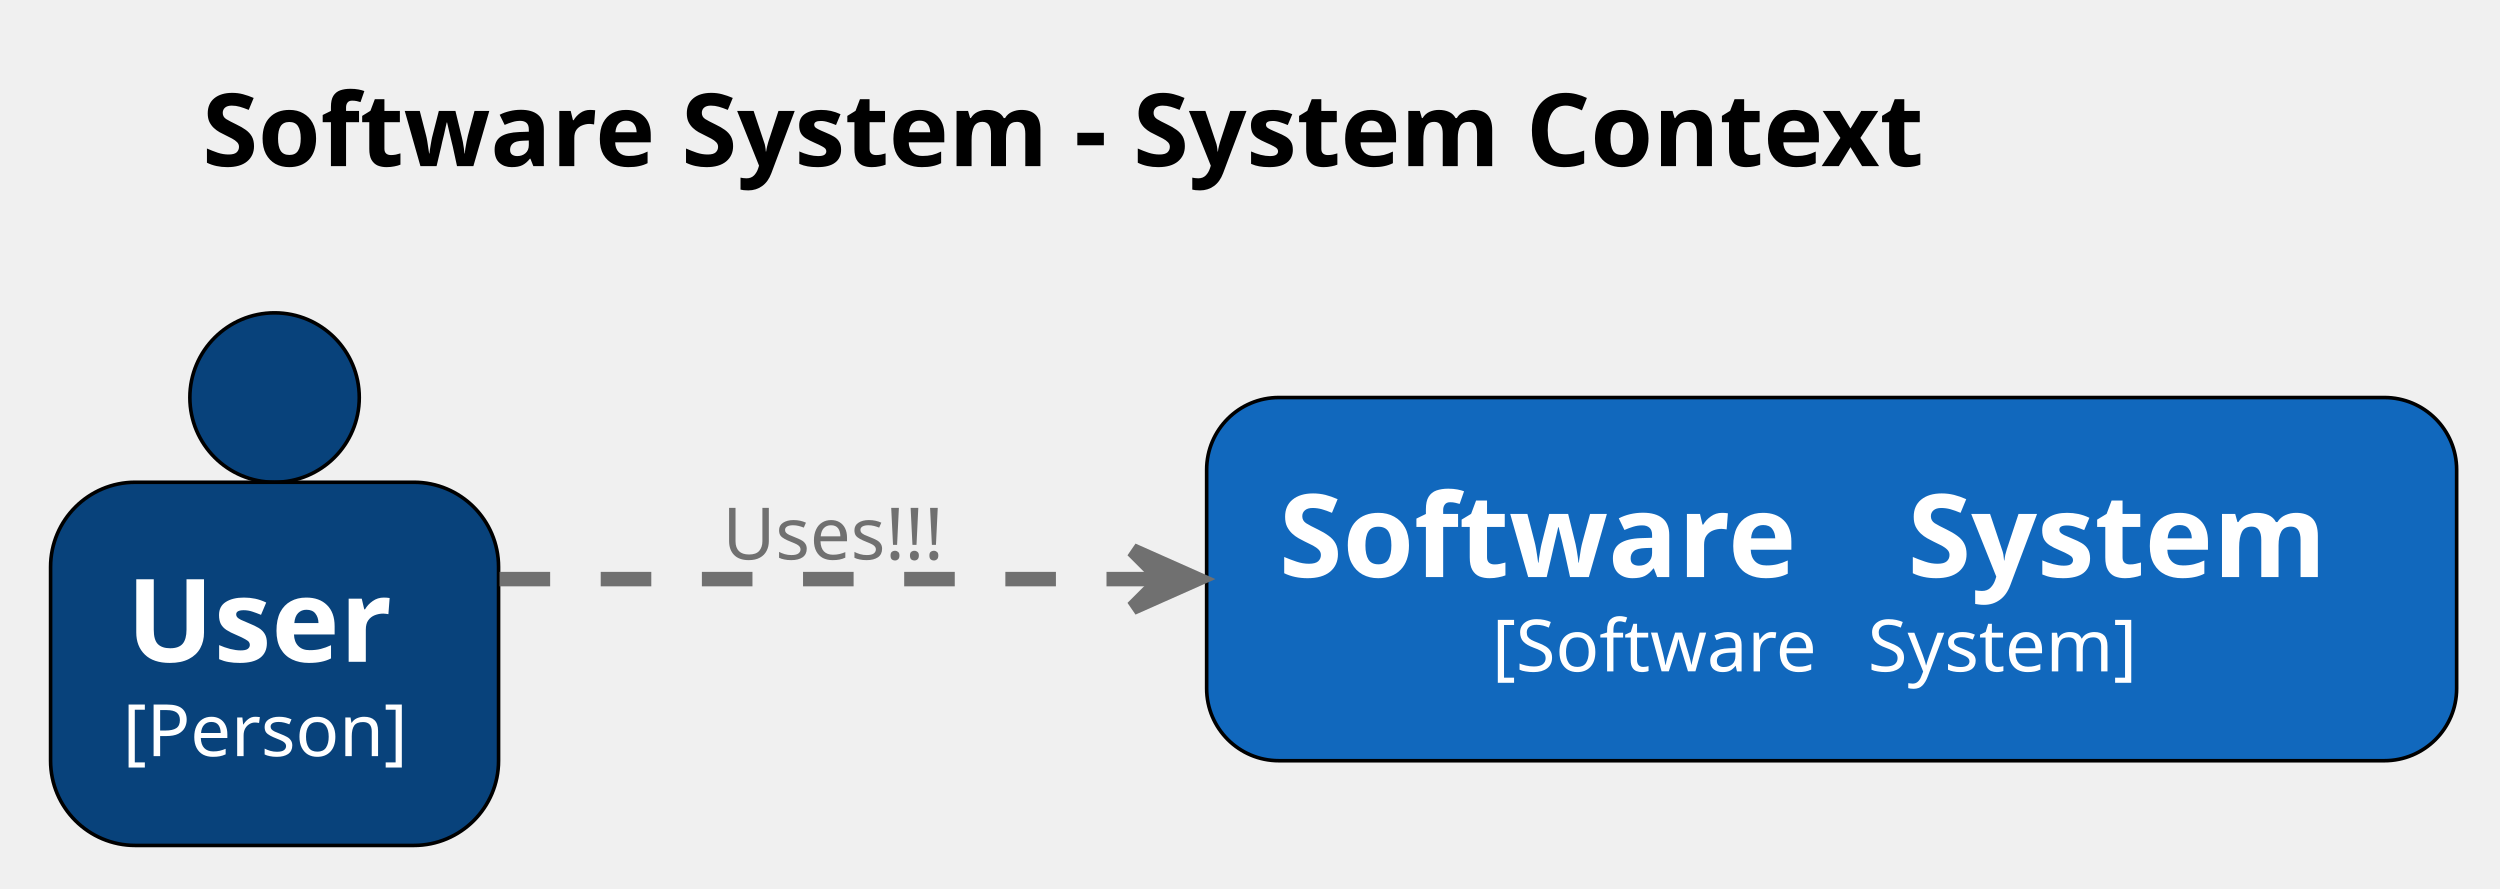
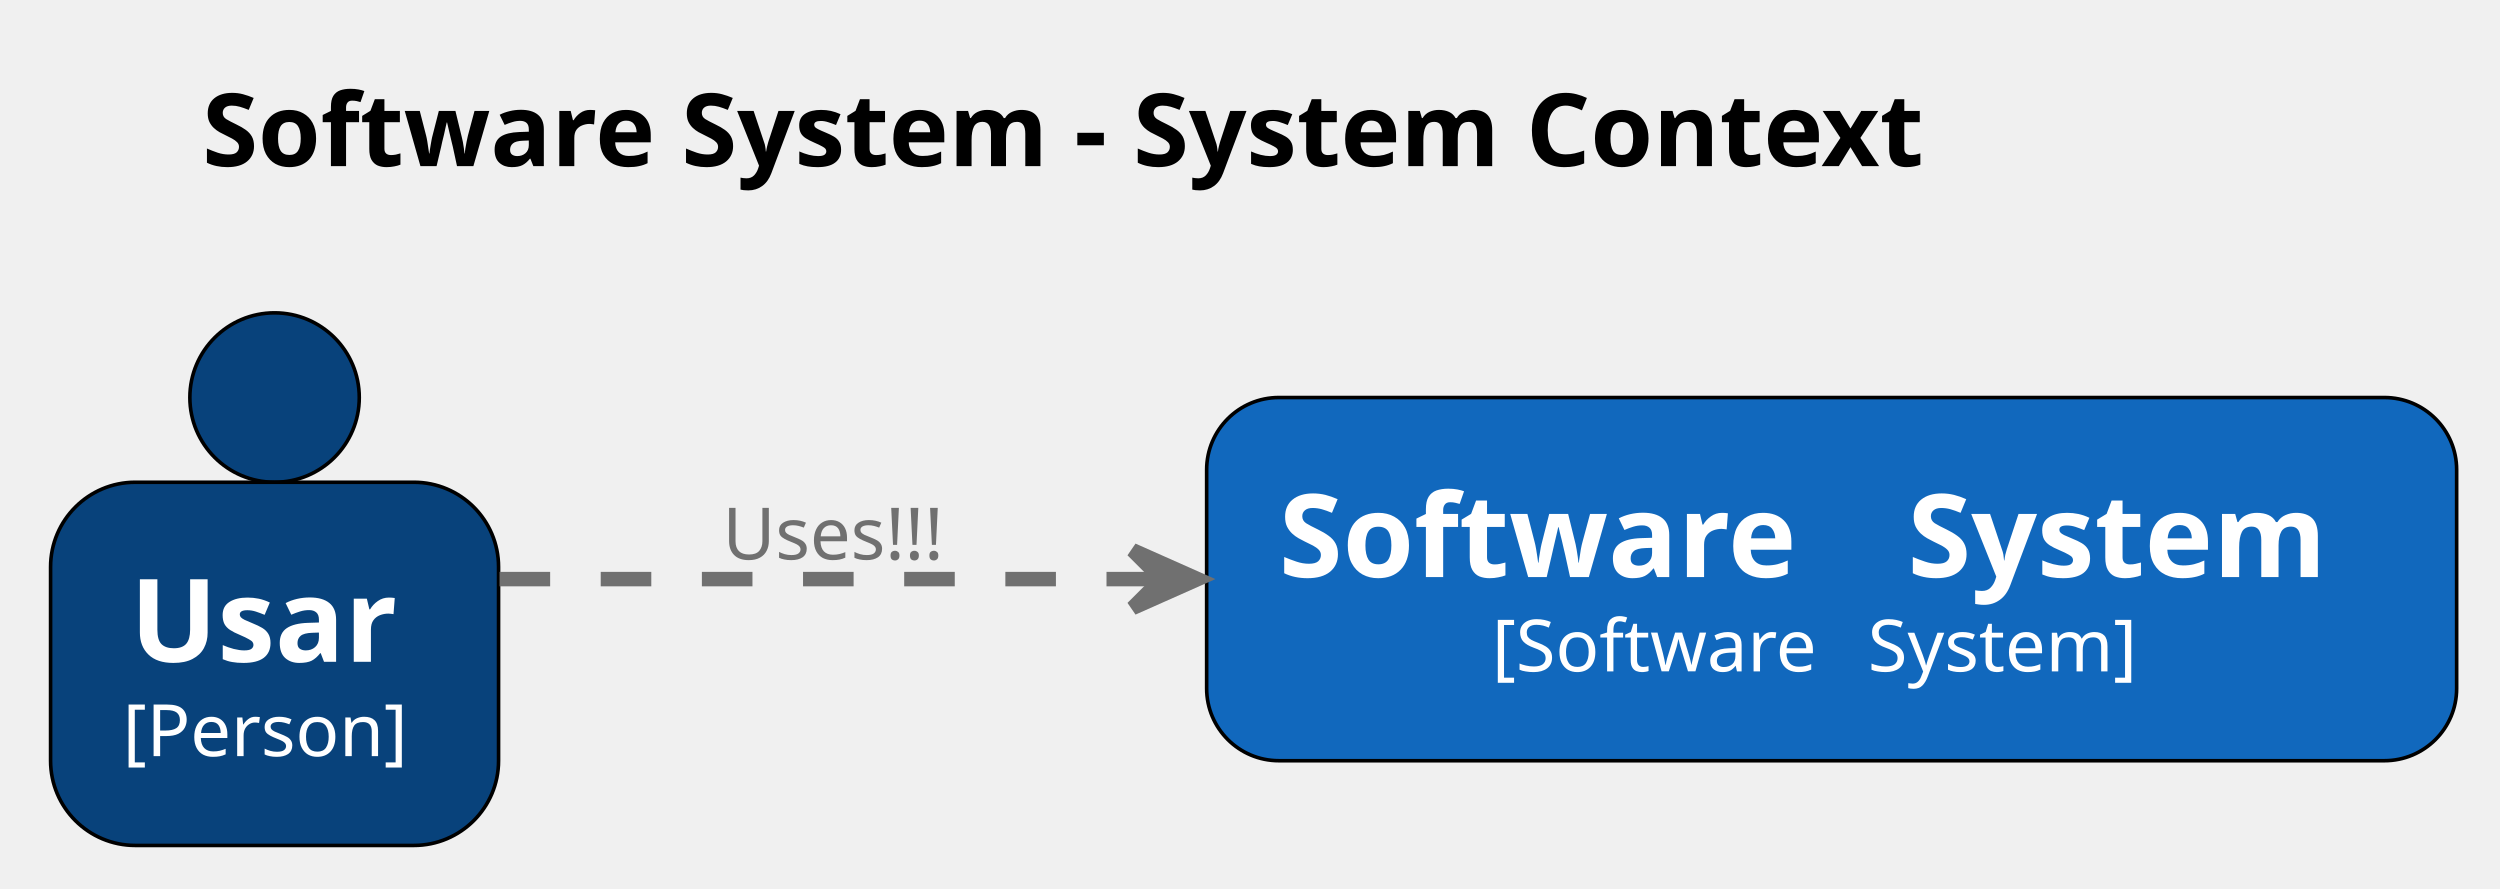
<svg xmlns="http://www.w3.org/2000/svg" contentStyleType="text/css" height="123px" preserveAspectRatio="none" style="width:346px;height:123px;background:#FFFFFF;" version="1.1" viewBox="0 0 346 123" width="346px" zoomAndPan="magnify">
  <defs />
  <g>
    <text fill="#000000" font-family="sans-serif" font-size="14" font-weight="bold" lengthAdjust="spacing" textLength="276" x="28" y="22.995">Software System - System Context</text>
-     <g id="elem_User">
+     <g id="elem_Usar">
      <ellipse cx="38" cy="55.02" fill="#08427B" rx="11.723" ry="11.723" style="stroke:#000000;stroke-width:0.5;" />
      <rect fill="#08427B" height="50.266" rx="11.723" ry="11.723" style="stroke:#000000;stroke-width:0.5;" width="62" x="7" y="66.743" />
-       <text fill="#FFFFFF" font-family="sans-serif" font-size="16" font-weight="bold" lengthAdjust="spacing" textLength="41" x="17.5" y="91.595">User</text>
+       <text fill="#FFFFFF" font-family="sans-serif" font-size="16" font-weight="bold" lengthAdjust="spacing" textLength="40" x="18" y="91.595">Usar</text>
      <text fill="#FFFFFF" font-family="sans-serif" font-size="10" lengthAdjust="spacing" textLength="42" x="17" y="104.651">[Person]</text>
    </g>
    <g id="elem_SoftwareSystem">
      <rect fill="#1168BD" height="50.266" rx="10" ry="10" style="stroke:#000000;stroke-width:0.5;" width="173" x="167" y="55.017" />
      <text fill="#FFFFFF" font-family="sans-serif" font-size="16" font-weight="bold" lengthAdjust="spacing" textLength="81" x="177" y="79.868">Software</text>
      <text fill="#FFFFFF" font-family="sans-serif" font-size="16" font-weight="bold" lengthAdjust="spacing" textLength="6" x="258" y="79.868"> </text>
      <text fill="#FFFFFF" font-family="sans-serif" font-size="16" font-weight="bold" lengthAdjust="spacing" textLength="66" x="264" y="79.868">System</text>
      <text fill="#FFFFFF" font-family="sans-serif" font-size="10" lengthAdjust="spacing" textLength="49" x="206.5" y="92.924">[Software</text>
      <text fill="#FFFFFF" font-family="sans-serif" font-size="10" lengthAdjust="spacing" textLength="3" x="255.5" y="92.924"> </text>
      <text fill="#FFFFFF" font-family="sans-serif" font-size="10" lengthAdjust="spacing" textLength="42" x="258.5" y="92.924">System]</text>
    </g>
-     <g id="link_User_SoftwareSystem">
-       <path d="M69.14,80.147 C93.15,80.147 128.1,80.147 161.05,80.147 " fill="none" id="User-to-SoftwareSystem" style="stroke:#707070;stroke-width:2.0;stroke-dasharray:7.0,7.0;" />
+     <g id="link_Usar_SoftwareSystem">
+       <path d="M69.14,80.147 C93.15,80.147 128.1,80.147 161.05,80.147 " fill="none" id="Usar-to-SoftwareSystem" style="stroke:#707070;stroke-width:2.0;stroke-dasharray:7.0,7.0;" />
      <polygon fill="#707070" points="165.75,80.147,156.75,76.147,160.75,80.147,156.75,84.147,165.75,80.147" style="stroke:#707070;stroke-width:2.0;" />
      <text fill="#707070" font-family="sans-serif" font-size="10" lengthAdjust="spacing" textLength="36" x="100" y="77.429">Uses!!!</text>
    </g>
  </g>
</svg>
